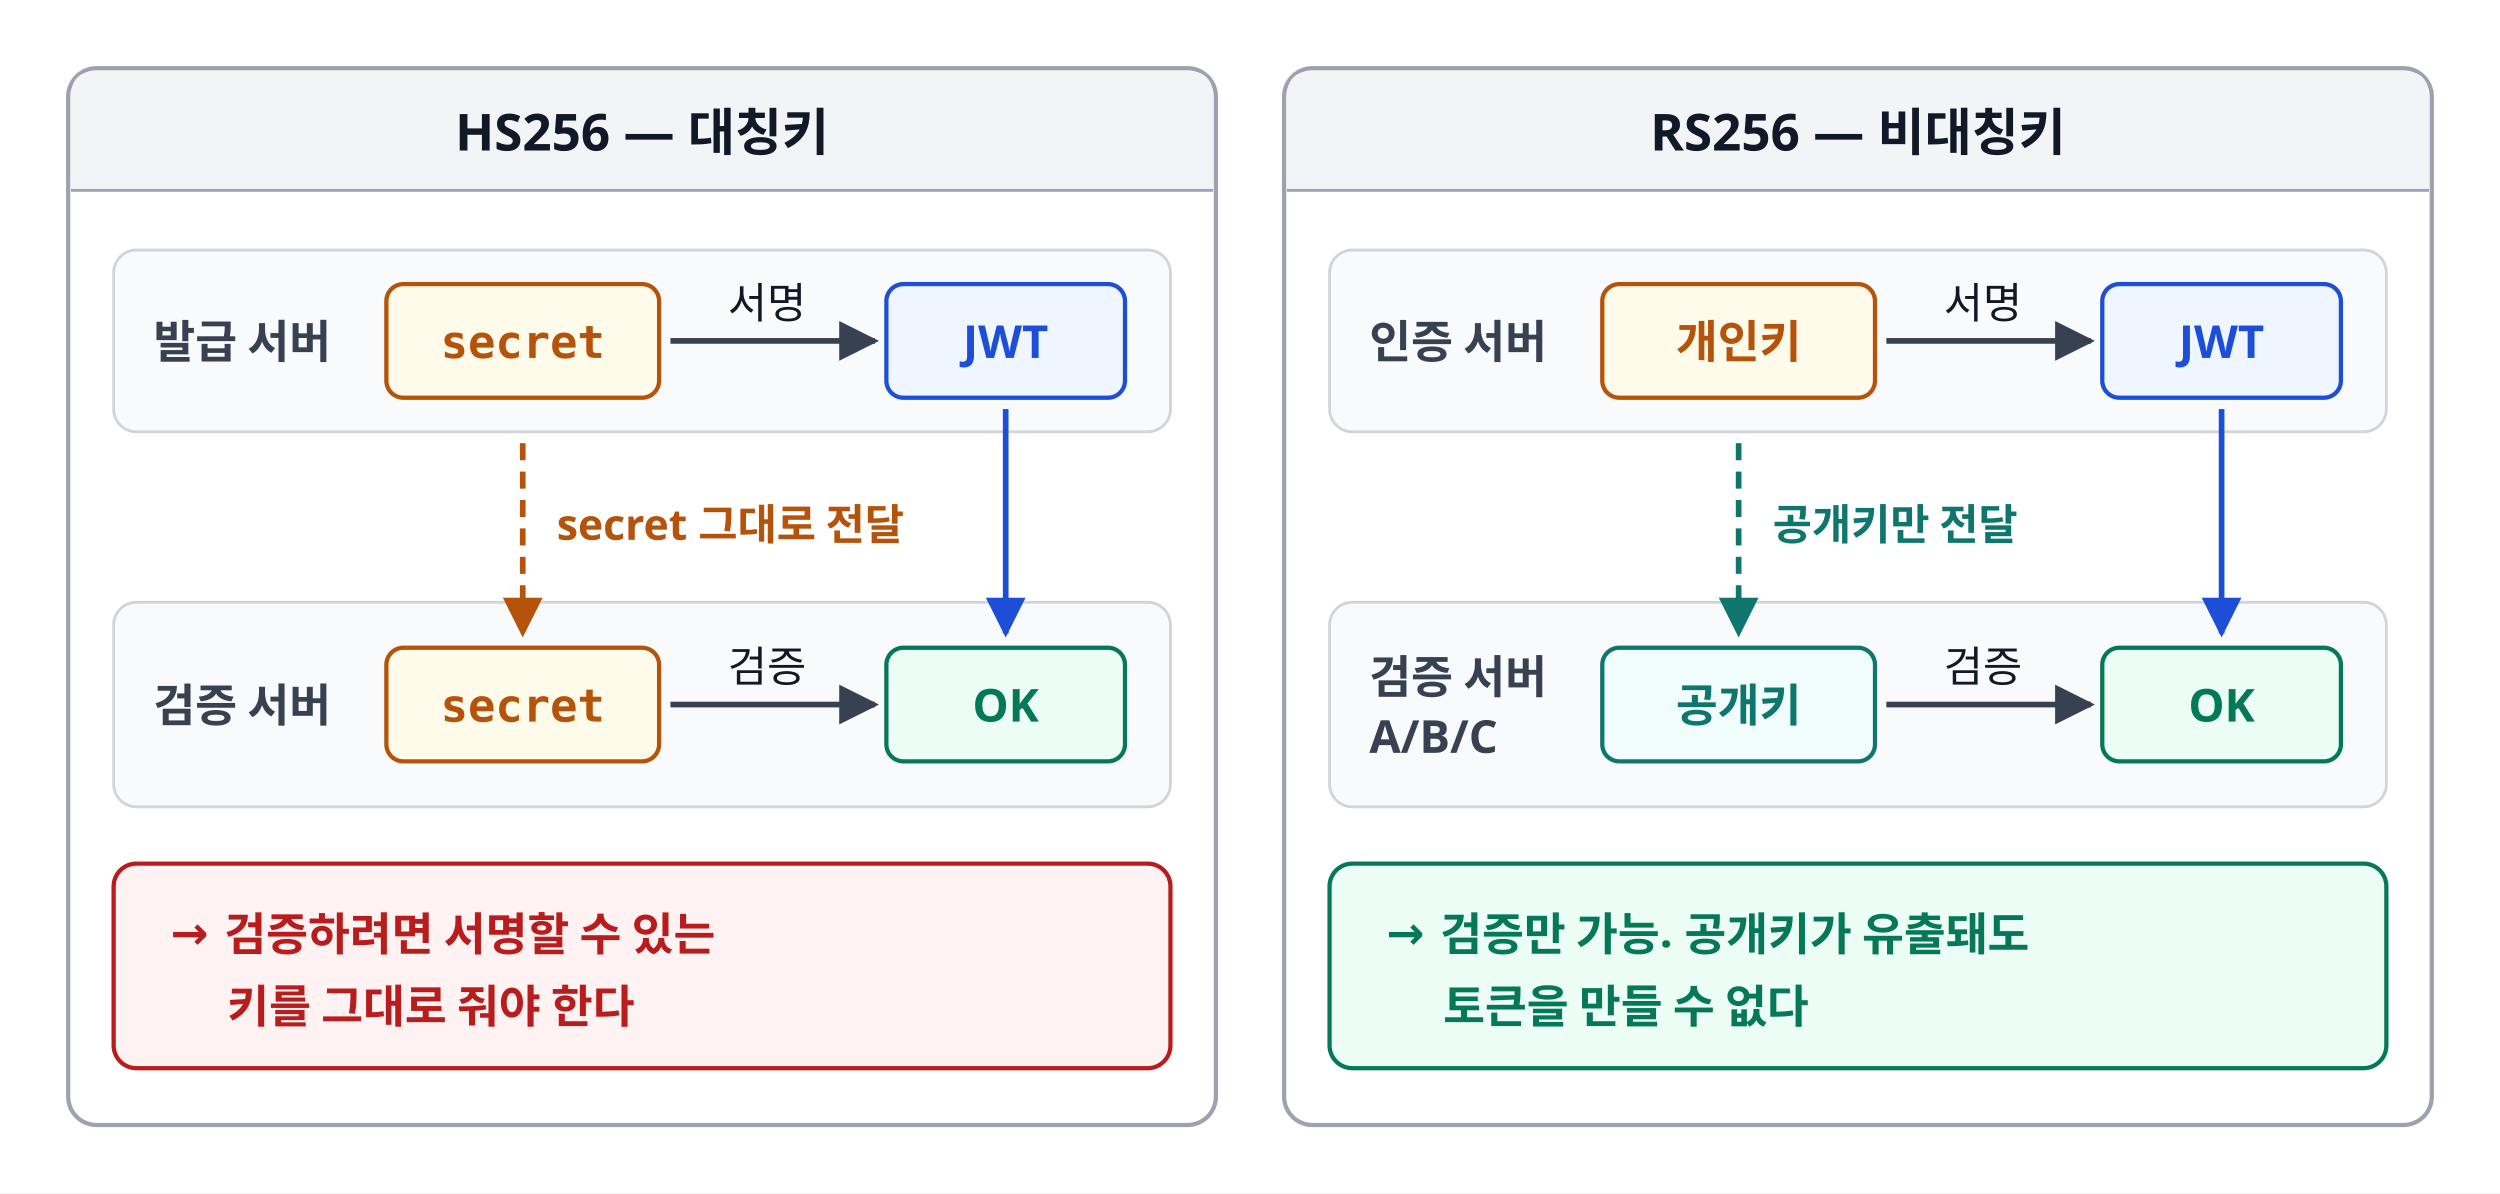
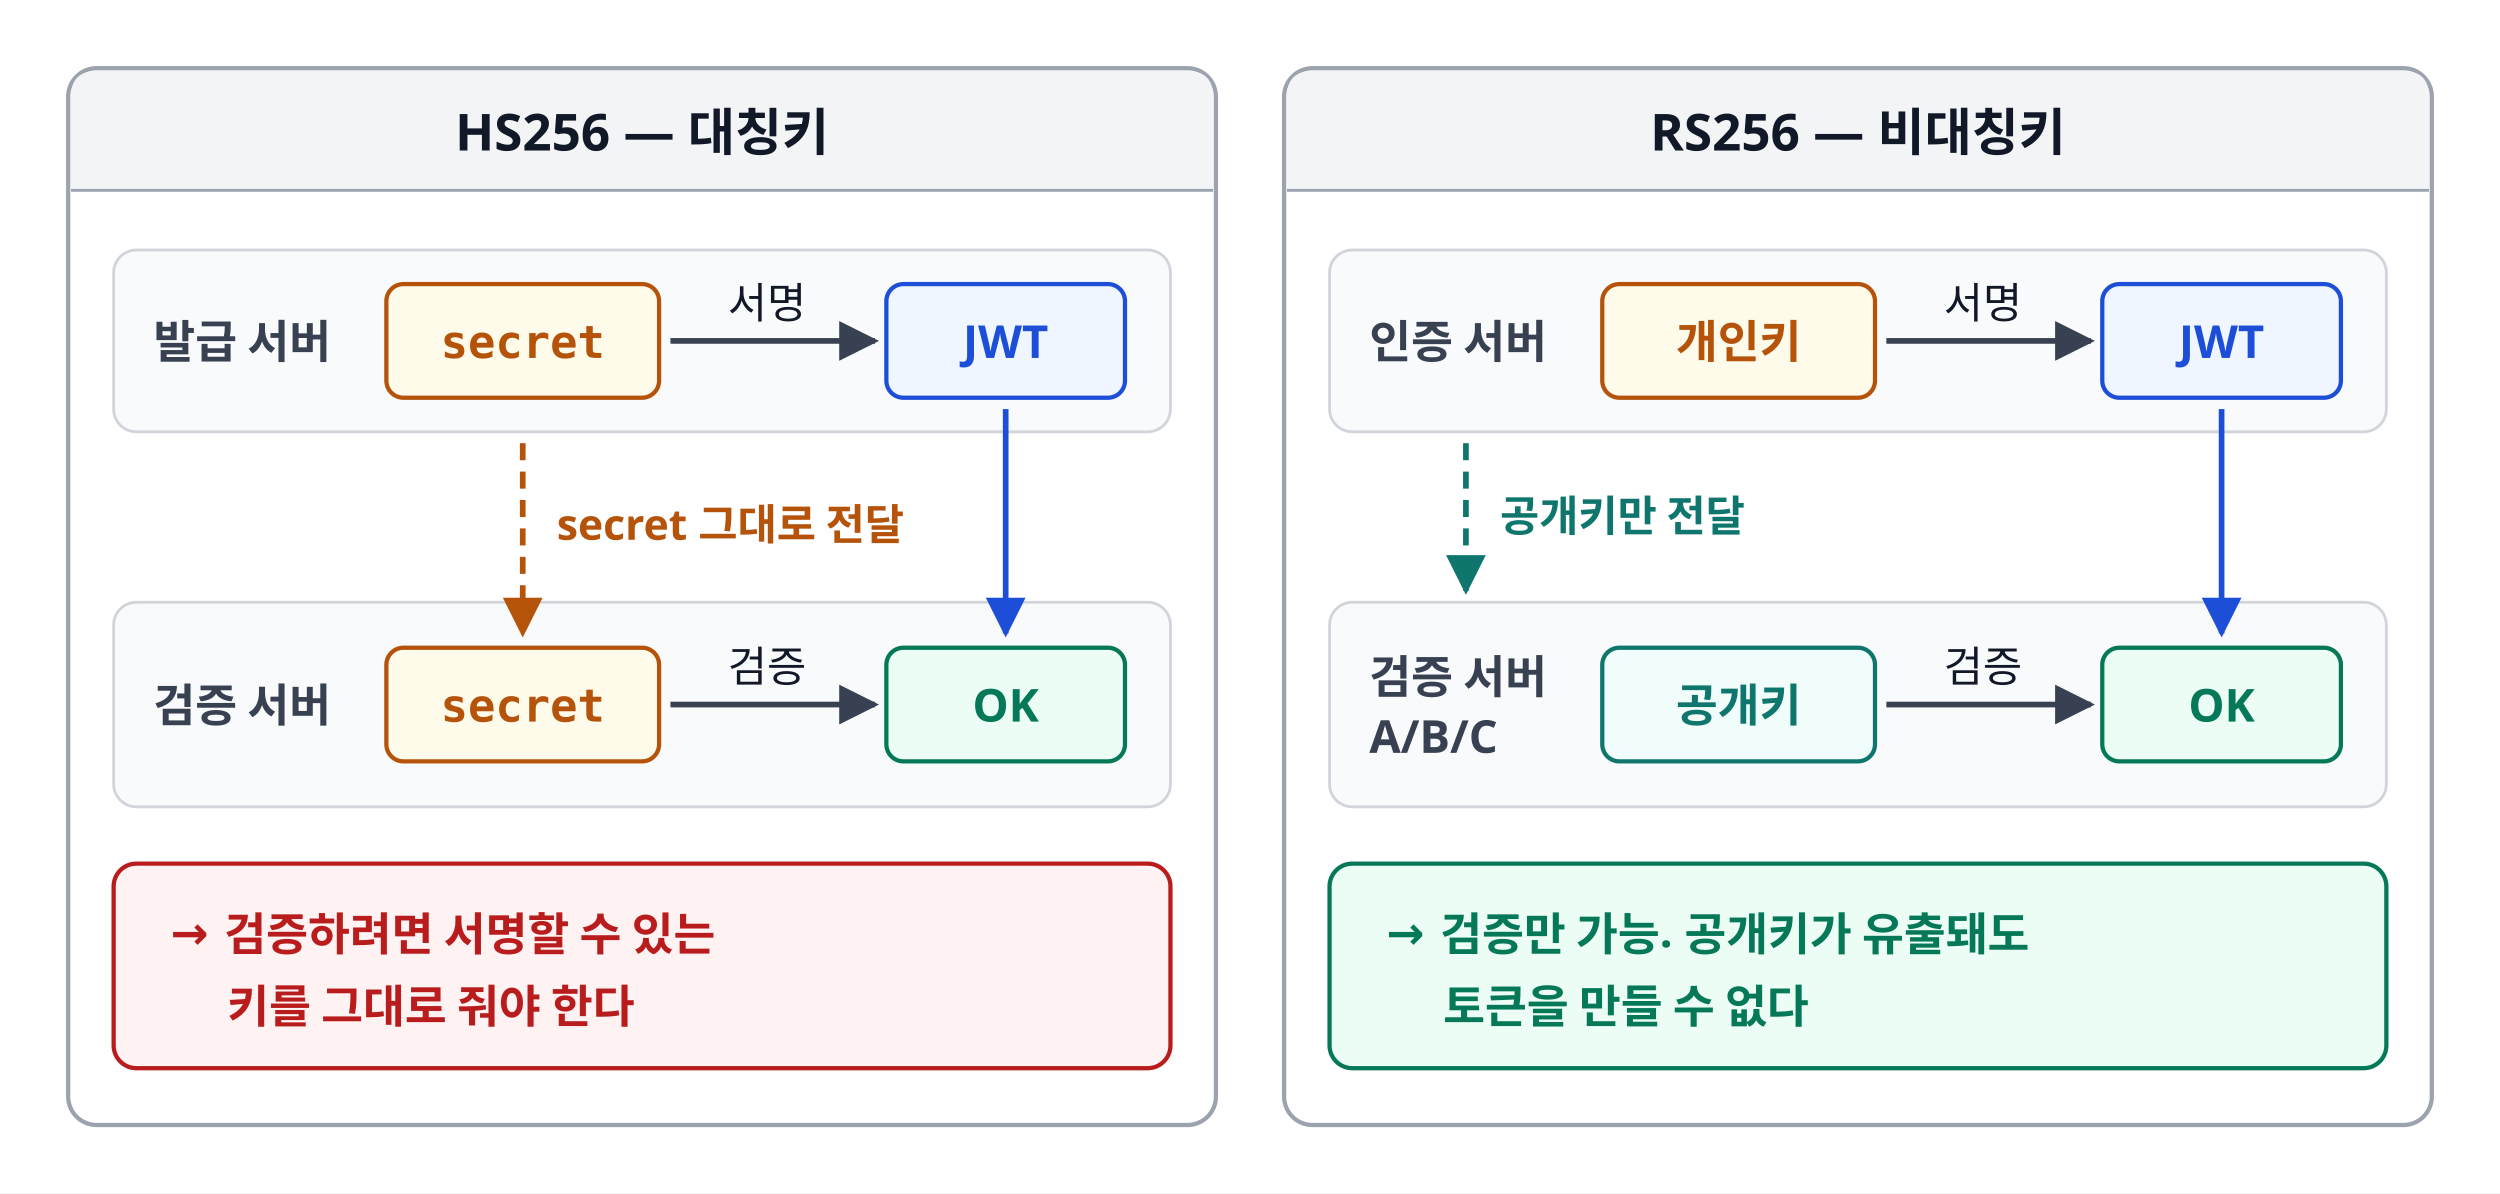
<svg xmlns="http://www.w3.org/2000/svg" viewBox="0 0 880 420" width="880" height="420" font-family="'Malgun Gothic','Apple SD Gothic Neo','Noto Sans KR','Segoe UI',sans-serif" role="img" aria-labelledby="t d">
  <rect width="880" height="420" fill="#ffffff" />
  <defs>
    <marker id="ah" viewBox="0 0 10 10" refX="9" refY="5" markerWidth="7" markerHeight="7" orient="auto-start-reverse">
      <path d="M0,0 L10,5 L0,10 z" fill="#374151" />
    </marker>
    <marker id="ahb" viewBox="0 0 10 10" refX="9" refY="5" markerWidth="7" markerHeight="7" orient="auto-start-reverse">
      <path d="M0,0 L10,5 L0,10 z" fill="#1d4ed8" />
    </marker>
    <marker id="aha" viewBox="0 0 10 10" refX="9" refY="5" markerWidth="7" markerHeight="7" orient="auto-start-reverse">
      <path d="M0,0 L10,5 L0,10 z" fill="#b45309" />
    </marker>
    <marker id="aht" viewBox="0 0 10 10" refX="9" refY="5" markerWidth="7" markerHeight="7" orient="auto-start-reverse">
      <path d="M0,0 L10,5 L0,10 z" fill="#0f766e" />
    </marker>
  </defs>
  <rect x="24" y="24" width="404" height="372" rx="10" fill="#ffffff" stroke="#9ca3af" stroke-width="1.5" />
  <path d="M25,67 V34 Q25,25 34,25 H418 Q427,25 427,34 V67 Z" fill="#f3f4f6" />
  <line x1="25" y1="67" x2="427" y2="67" stroke="#9ca3af" stroke-width="1" />
  <text x="226" y="53" font-size="18" font-weight="bold" fill="#111827" text-anchor="middle">HS256 — 대칭키</text>
  <rect x="40" y="88" width="372" height="64" rx="8" fill="#f9fafb" stroke="#d1d5db" stroke-width="1" />
  <text x="54" y="126" font-size="16" font-weight="bold" fill="#374151">발급 서버</text>
  <rect x="136" y="100" width="96" height="40" rx="6" fill="#fffbeb" stroke="#b45309" stroke-width="1.5" />
  <text x="184" y="126" font-size="16" font-weight="bold" fill="#b45309" text-anchor="middle" font-family="Consolas,'D2Coding',Menlo,'Malgun Gothic',monospace">secret</text>
  <line x1="236" y1="120" x2="308" y2="120" stroke="#374151" stroke-width="2" marker-end="url(#ah)" />
  <text x="270" y="112" font-size="15" fill="#111827" text-anchor="middle">서명</text>
  <rect x="312" y="100" width="84" height="40" rx="6" fill="#eff6ff" stroke="#1d4ed8" stroke-width="1.5" />
  <text x="354" y="126" font-size="16" font-weight="bold" fill="#1d4ed8" text-anchor="middle">JWT</text>
  <rect x="40" y="212" width="372" height="72" rx="8" fill="#f9fafb" stroke="#d1d5db" stroke-width="1" />
  <text x="54" y="254" font-size="16" font-weight="bold" fill="#374151">검증 서버</text>
  <rect x="136" y="228" width="96" height="40" rx="6" fill="#fffbeb" stroke="#b45309" stroke-width="1.5" />
  <text x="184" y="254" font-size="16" font-weight="bold" fill="#b45309" text-anchor="middle" font-family="Consolas,'D2Coding',Menlo,'Malgun Gothic',monospace">secret</text>
  <line x1="236" y1="248" x2="308" y2="248" stroke="#374151" stroke-width="2" marker-end="url(#ah)" />
  <text x="270" y="240" font-size="15" fill="#111827" text-anchor="middle">검증</text>
  <rect x="312" y="228" width="84" height="40" rx="6" fill="#ecfdf5" stroke="#047857" stroke-width="1.5" />
  <text x="354" y="254" font-size="16" font-weight="bold" fill="#047857" text-anchor="middle">OK</text>
  <line x1="354" y1="144" x2="354" y2="223" stroke="#1d4ed8" stroke-width="2" marker-end="url(#ahb)" />
  <line x1="184" y1="156" x2="184" y2="223" stroke="#b45309" stroke-width="2" stroke-dasharray="6 4" marker-end="url(#aha)" />
  <text x="196" y="190" font-size="15" font-weight="bold" fill="#b45309">secret 그대로 전달</text>
  <rect x="40" y="304" width="372" height="72" rx="8" fill="#fef2f2" stroke="#b91c1c" stroke-width="1.5" />
  <text x="60" y="334" font-size="16" font-weight="bold" fill="#b91c1c">→ 검증하려면 서명할 수 있는</text>
  <text x="80" y="360" font-size="16" font-weight="bold" fill="#b91c1c">키를 그대로 줘야 한다</text>
  <rect x="452" y="24" width="404" height="372" rx="10" fill="#ffffff" stroke="#9ca3af" stroke-width="1.5" />
  <path d="M453,67 V34 Q453,25 462,25 H846 Q855,25 855,34 V67 Z" fill="#f3f4f6" />
  <line x1="453" y1="67" x2="855" y2="67" stroke="#9ca3af" stroke-width="1" />
  <text x="654" y="53" font-size="18" font-weight="bold" fill="#111827" text-anchor="middle">RS256 — 비대칭키</text>
  <rect x="468" y="88" width="372" height="64" rx="8" fill="#f9fafb" stroke="#d1d5db" stroke-width="1" />
  <text x="482" y="126" font-size="16" font-weight="bold" fill="#374151">인증 서버</text>
  <rect x="564" y="100" width="96" height="40" rx="6" fill="#fffbeb" stroke="#b45309" stroke-width="1.5" />
  <text x="612" y="126" font-size="16" font-weight="bold" fill="#b45309" text-anchor="middle">개인키</text>
  <line x1="664" y1="120" x2="736" y2="120" stroke="#374151" stroke-width="2" marker-end="url(#ah)" />
  <text x="698" y="112" font-size="15" fill="#111827" text-anchor="middle">서명</text>
  <rect x="740" y="100" width="84" height="40" rx="6" fill="#eff6ff" stroke="#1d4ed8" stroke-width="1.5" />
  <text x="782" y="126" font-size="16" font-weight="bold" fill="#1d4ed8" text-anchor="middle">JWT</text>
  <rect x="468" y="212" width="372" height="72" rx="8" fill="#f9fafb" stroke="#d1d5db" stroke-width="1" />
  <text x="482" y="244" font-size="16" font-weight="bold" fill="#374151">검증 서버</text>
  <text x="482" y="265" font-size="16" font-weight="bold" fill="#374151">A/B/C</text>
  <rect x="564" y="228" width="96" height="40" rx="6" fill="#f0fdfa" stroke="#0f766e" stroke-width="1.5" />
  <text x="612" y="254" font-size="16" font-weight="bold" fill="#0f766e" text-anchor="middle">공개키</text>
  <line x1="664" y1="248" x2="736" y2="248" stroke="#374151" stroke-width="2" marker-end="url(#ah)" />
  <text x="698" y="240" font-size="15" fill="#111827" text-anchor="middle">검증</text>
  <rect x="740" y="228" width="84" height="40" rx="6" fill="#ecfdf5" stroke="#047857" stroke-width="1.5" />
  <text x="782" y="254" font-size="16" font-weight="bold" fill="#047857" text-anchor="middle">OK</text>
  <line x1="782" y1="144" x2="782" y2="223" stroke="#1d4ed8" stroke-width="2" marker-end="url(#ahb)" />
-   <line x1="612" y1="156" x2="612" y2="223" stroke="#0f766e" stroke-width="2" stroke-dasharray="6 4" marker-end="url(#aht)" />
-   <text x="624" y="190" font-size="15" font-weight="bold" fill="#0f766e">공개키만 전달</text>
+   <line x1="516" y1="156" x2="516" y2="208" stroke="#0f766e" stroke-width="2" stroke-dasharray="6 4" marker-end="url(#aht)" />
+   <text x="528" y="187" font-size="15" font-weight="bold" fill="#0f766e">공개키만 전달</text>
  <rect x="468" y="304" width="372" height="72" rx="8" fill="#ecfdf5" stroke="#047857" stroke-width="1.5" />
  <text x="488" y="334" font-size="16" font-weight="bold" fill="#047857">→ 검증만 가능. 공개키가 유출돼도</text>
  <text x="508" y="360" font-size="16" font-weight="bold" fill="#047857">토큰을 만들 수 없다</text>
</svg>
